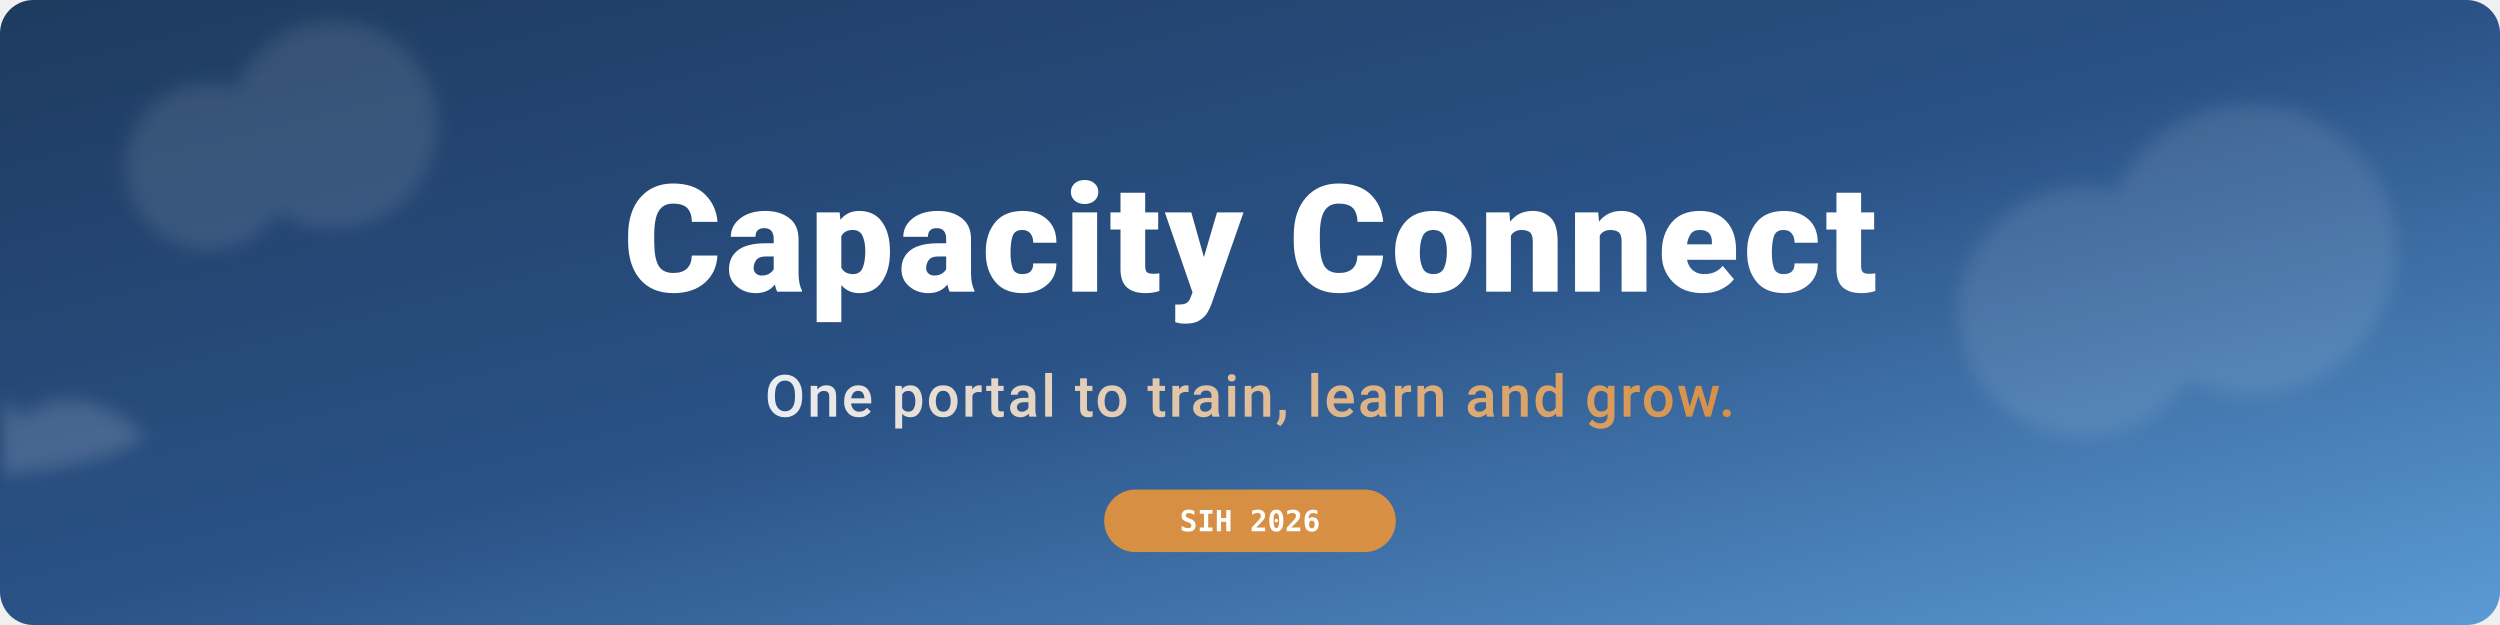
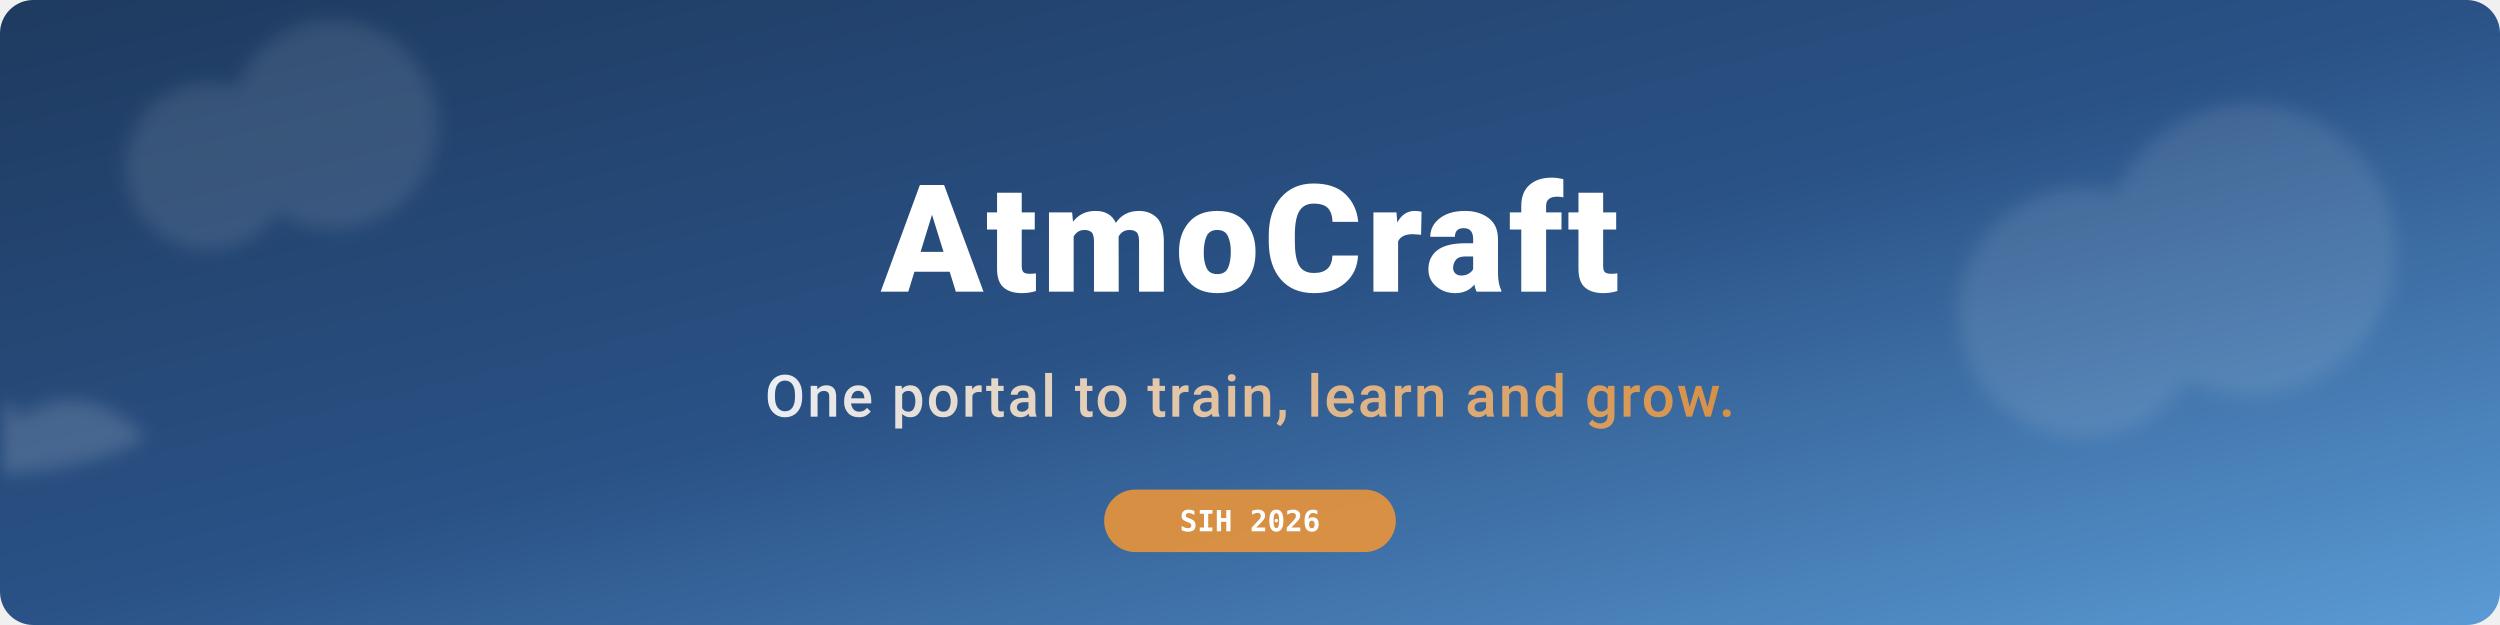
<svg xmlns="http://www.w3.org/2000/svg" viewBox="0 0 1200 300" width="100%" height="100%">
  <defs>
    <linearGradient id="skyGrad" x1="0%" y1="0%" x2="100%" y2="100%">
      <stop offset="0%" stop-color="#1e3a5f" />
      <stop offset="50%" stop-color="#2a5286" />
      <stop offset="100%" stop-color="#5b9bd5" />
    </linearGradient>
    <linearGradient id="textGrad" x1="0%" y1="0%" x2="100%" y2="0%">
      <stop offset="0%" stop-color="#ffffff" />
      <stop offset="100%" stop-color="#e8943a" />
    </linearGradient>
    <filter id="blur">
      <feGaussianBlur stdDeviation="4" />
    </filter>
  </defs>
  <rect width="1200" height="300" fill="url(#skyGrad)" rx="16" />
  <g fill="#ffffff" opacity="0.1" filter="url(#blur)">
    <circle cx="100" cy="80" r="40">
      <animate attributeName="cx" from="-100" to="1300" dur="40s" repeatCount="indefinite" />
    </circle>
    <circle cx="160" cy="60" r="50">
      <animate attributeName="cx" from="-40" to="1360" dur="40s" repeatCount="indefinite" />
    </circle>
    <circle cx="1000" cy="150" r="60">
      <animate attributeName="cx" from="-100" to="1300" dur="30s" repeatCount="indefinite" />
    </circle>
    <circle cx="1080" cy="120" r="70">
      <animate attributeName="cx" from="-20" to="1380" dur="30s" repeatCount="indefinite" />
    </circle>
  </g>
  <g fill="#ffffff" opacity="0.15" filter="url(#blur)">
    <path d="M-50,200 Q-20,170 10,200 Q40,180 70,210 Q40,230 -50,230 Z">
      <animateTransform attributeName="transform" type="translate" from="0 0" to="1300 0" dur="25s" repeatCount="indefinite" />
    </path>
    <path d="M-150,100 Q-120,70 -90,100 Q-60,80 -30,110 Q-60,130 -150,130 Z">
      <animateTransform attributeName="transform" type="translate" from="0 0" to="1500 0" dur="35s" repeatCount="indefinite" />
    </path>
  </g>
  <g stroke="#ffffff" stroke-width="2" stroke-linecap="round" opacity="0.2">
    <line x1="-100" y1="120" x2="-20" y2="120">
      <animate attributeName="x1" from="-100" to="1300" dur="8s" repeatCount="indefinite" />
      <animate attributeName="x2" from="-20" to="1380" dur="8s" repeatCount="indefinite" />
    </line>
    <line x1="-200" y1="220" x2="-140" y2="220">
      <animate attributeName="x1" from="-200" to="1400" dur="12s" repeatCount="indefinite" />
      <animate attributeName="x2" from="-140" to="1460" dur="12s" repeatCount="indefinite" />
    </line>
  </g>
  <text x="600" y="140" font-family="-apple-system, BlinkMacSystemFont, 'Segoe UI', Roboto, Helvetica, Arial, sans-serif" font-size="72" font-weight="900" fill="#ffffff" text-anchor="middle" letter-spacing="2">
-     Capacity Connect
+     AtmoCraft
  </text>
  <text x="600" y="200" font-family="-apple-system, BlinkMacSystemFont, 'Segoe UI', Roboto, Helvetica, Arial, sans-serif" font-size="28" font-weight="500" fill="url(#textGrad)" text-anchor="middle" letter-spacing="1" opacity="0.9">
    One portal to train, learn and grow.
  </text>
  <rect x="530" y="235" width="140" height="30" rx="15" fill="#e8943a" opacity="0.9" />
  <text x="600" y="255" font-family="monospace" font-size="14" font-weight="bold" fill="#ffffff" text-anchor="middle">
    SIH 2026
  </text>
</svg>
